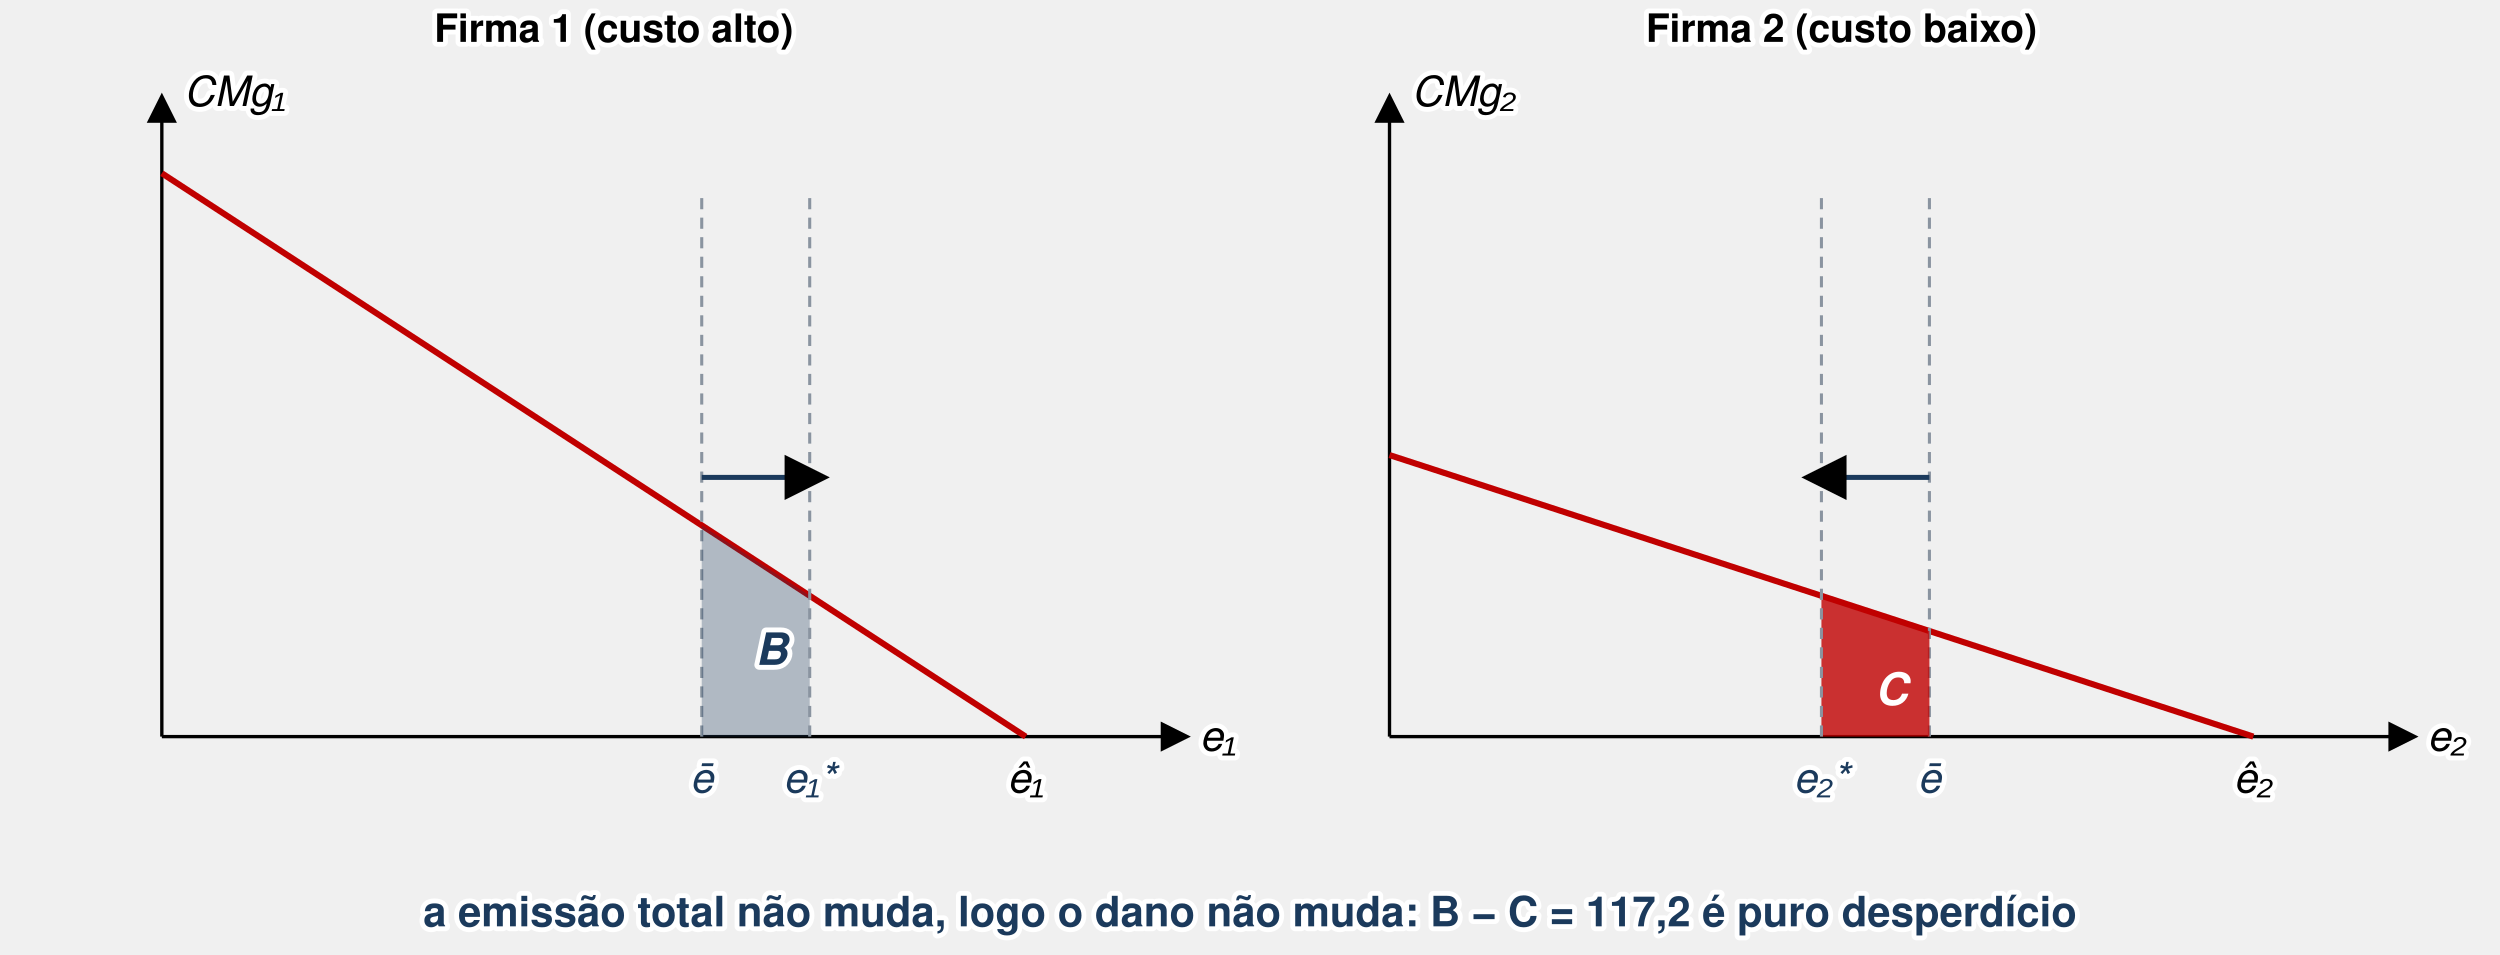
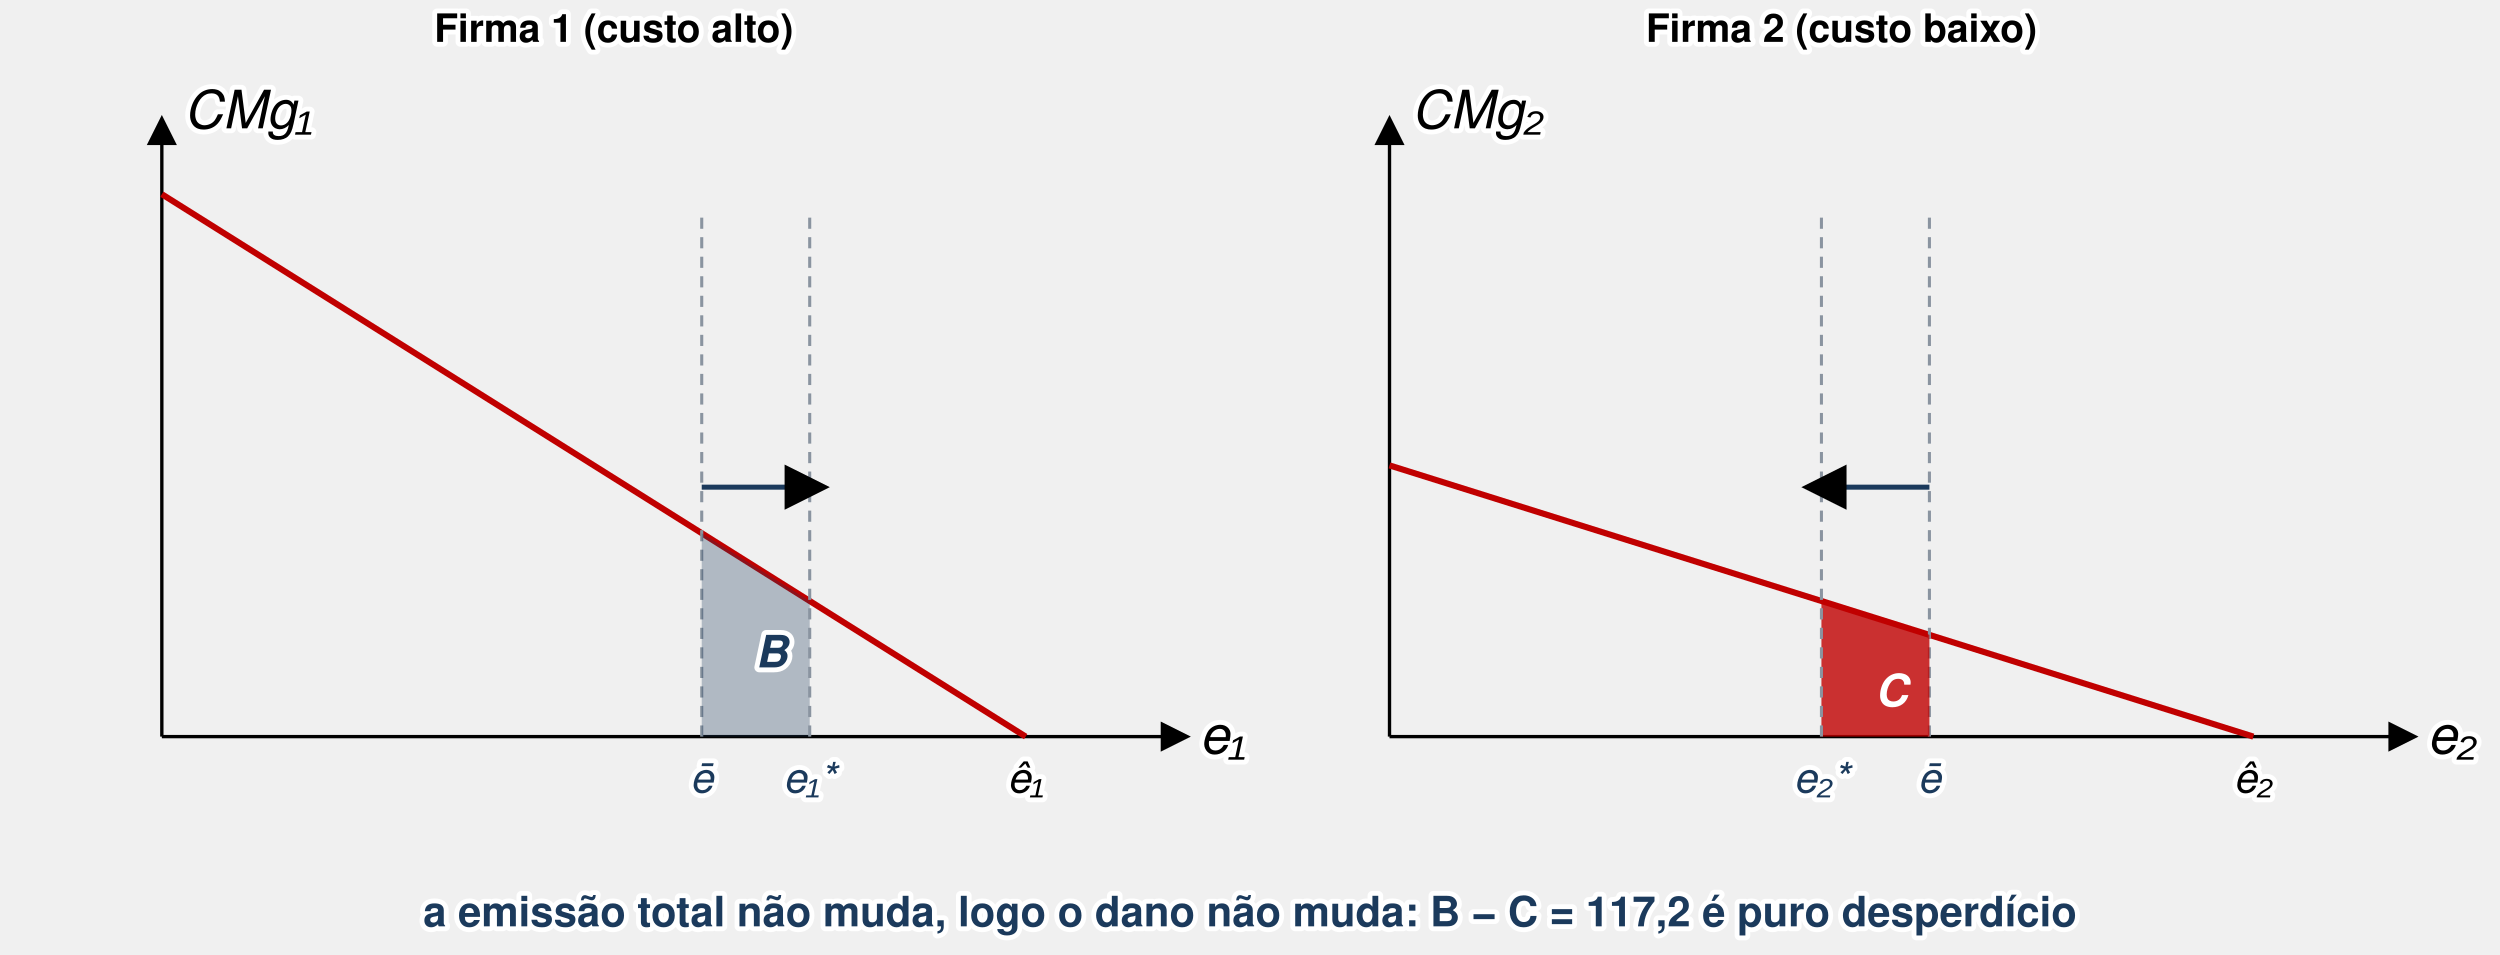
<svg xmlns="http://www.w3.org/2000/svg" width="896" height="342" viewBox="0 0 896 342" role="img" font-family="Source Sans Pro, Helvetica, Arial, sans-serif">
  <defs>
    <marker id="seta" markerWidth="9" markerHeight="9" refX="5" refY="4.5" orient="auto">
      <path d="M0,0 L9,4.5 L0,9 Z" fill="#000000" />
    </marker>
    <marker id="seta-apagada" markerWidth="9" markerHeight="9" refX="5" refY="4.5" orient="auto">
      <path d="M0,0 L9,4.5 L0,9 Z" fill="#c8d0d8" />
    </marker>
  </defs>
  <text x="220.0" y="15.0" font-size="14" fill="#000000" text-anchor="middle" font-weight="600" stroke="#ffffff" stroke-width="3.5" stroke-linejoin="round" paint-order="stroke">Firma 1 (custo alto)</text>
  <text x="660.0" y="15.0" font-size="14" fill="#000000" text-anchor="middle" font-weight="600" stroke="#ffffff" stroke-width="3.5" stroke-linejoin="round" paint-order="stroke">Firma 2 (custo baixo)</text>
-   <line x1="58.0" y1="264.0" x2="58.0" y2="38.0" stroke="#000000" stroke-width="1.2" marker-end="url(#seta)" />
+   <line x1="58.0" y1="264.0" x2="58.0" y2="46.0" stroke="#000000" stroke-width="1.2" marker-end="url(#seta)" />
  <line x1="58.0" y1="264.0" x2="422.0" y2="264.0" stroke="#000000" stroke-width="1.2" marker-end="url(#seta)" />
-   <text x="430.0" y="269.0" font-size="15" fill="#000000" text-anchor="start" font-style="italic" stroke="#ffffff" stroke-width="3.5" stroke-linejoin="round" paint-order="stroke">e₁</text>
-   <text x="66.0" y="38.0" font-size="15" fill="#000000" text-anchor="start" font-style="italic" stroke="#ffffff" stroke-width="3.5" stroke-linejoin="round" paint-order="stroke">CMg₁</text>
-   <line x1="498.0" y1="264.0" x2="498.0" y2="38.0" stroke="#000000" stroke-width="1.2" marker-end="url(#seta)" />
+   <text x="430.0" y="270.0" font-size="19" fill="#000000" text-anchor="start" font-style="italic" stroke="#ffffff" stroke-width="3.5" stroke-linejoin="round" paint-order="stroke">e₁</text>
+   <text x="66.0" y="46.0" font-size="19" fill="#000000" text-anchor="start" font-style="italic" stroke="#ffffff" stroke-width="3.5" stroke-linejoin="round" paint-order="stroke">CMg₁</text>
+   <line x1="498.0" y1="264.0" x2="498.0" y2="46.0" stroke="#000000" stroke-width="1.2" marker-end="url(#seta)" />
  <line x1="498.0" y1="264.0" x2="862.0" y2="264.0" stroke="#000000" stroke-width="1.2" marker-end="url(#seta)" />
-   <text x="870.0" y="269.0" font-size="15" fill="#000000" text-anchor="start" font-style="italic" stroke="#ffffff" stroke-width="3.5" stroke-linejoin="round" paint-order="stroke">e₂</text>
-   <text x="506.0" y="38.0" font-size="15" fill="#000000" text-anchor="start" font-style="italic" stroke="#ffffff" stroke-width="3.5" stroke-linejoin="round" paint-order="stroke">CMg₂</text>
-   <line x1="58.0" y1="62.1" x2="367.6" y2="264.0" stroke="#C00000" stroke-width="2.2" />
-   <line x1="498.0" y1="163.1" x2="807.6" y2="264.0" stroke="#C00000" stroke-width="2.2" />
+   <text x="870.0" y="270.0" font-size="19" fill="#000000" text-anchor="start" font-style="italic" stroke="#ffffff" stroke-width="3.5" stroke-linejoin="round" paint-order="stroke">e₂</text>
+   <text x="506.0" y="46.0" font-size="19" fill="#000000" text-anchor="start" font-style="italic" stroke="#ffffff" stroke-width="3.5" stroke-linejoin="round" paint-order="stroke">CMg₂</text>
+   <line x1="58.0" y1="69.6" x2="367.6" y2="264.0" stroke="#C00000" stroke-width="2.2" />
+   <line x1="498.0" y1="166.8" x2="807.6" y2="264.0" stroke="#C00000" stroke-width="2.2" />
  <text x="367.6" y="284.0" font-size="15" fill="#000000" text-anchor="middle" font-style="italic" stroke="#ffffff" stroke-width="3.5" stroke-linejoin="round" paint-order="stroke">ê₁</text>
  <text x="807.6" y="284.0" font-size="15" fill="#000000" text-anchor="middle" font-style="italic" stroke="#ffffff" stroke-width="3.5" stroke-linejoin="round" paint-order="stroke">ê₂</text>
-   <line x1="251.5" y1="264.0" x2="251.5" y2="70.2" stroke="#8a94a0" stroke-width="1.1" stroke-dasharray="4 3" />
+   <line x1="251.5" y1="264.0" x2="251.5" y2="77.3" stroke="#8a94a0" stroke-width="1.1" stroke-dasharray="4 3" />
  <text x="251.5" y="284.0" font-size="15" fill="#1b3a5c" text-anchor="middle" font-style="italic" stroke="#ffffff" stroke-width="3.5" stroke-linejoin="round" paint-order="stroke">ē</text>
-   <line x1="691.5" y1="264.0" x2="691.5" y2="70.2" stroke="#8a94a0" stroke-width="1.1" stroke-dasharray="4 3" />
+   <line x1="691.5" y1="264.0" x2="691.5" y2="77.3" stroke="#8a94a0" stroke-width="1.1" stroke-dasharray="4 3" />
  <text x="691.5" y="284.0" font-size="15" fill="#1b3a5c" text-anchor="middle" font-style="italic" stroke="#ffffff" stroke-width="3.5" stroke-linejoin="round" paint-order="stroke">ē</text>
-   <path d="M 251.5 264.0 L 290.2 264.0 L 290.2 213.5 L 251.5 188.3 Z" fill="#1b3a5c" fill-opacity="0.3" stroke="none" />
-   <path d="M 652.8 264.0 L 691.5 264.0 L 691.5 226.2 L 652.8 213.5 Z" fill="#C00000" fill-opacity="0.8" stroke="none" />
-   <text x="270.8" y="238.3" font-size="16" fill="#1b3a5c" text-anchor="start" font-style="italic" font-weight="600" stroke="#ffffff" stroke-width="3.5" stroke-linejoin="round" paint-order="stroke">B</text>
-   <text x="672.1" y="252.6" font-size="16" fill="#ffffff" text-anchor="start" font-style="italic" font-weight="600">C</text>
-   <line x1="290.2" y1="264.0" x2="290.2" y2="70.2" stroke="#8a94a0" stroke-width="1.1" stroke-dasharray="4 3" />
-   <line x1="652.8" y1="264.0" x2="652.8" y2="70.2" stroke="#8a94a0" stroke-width="1.1" stroke-dasharray="4 3" />
+   <path d="M 251.5 264.0 L 290.2 264.0 L 290.2 215.4 L 251.5 191.1 Z" fill="#1b3a5c" fill-opacity="0.3" stroke="none" />
+   <path d="M 652.8 264.0 L 691.5 264.0 L 691.5 227.5 L 652.8 215.4 Z" fill="#C00000" fill-opacity="0.8" stroke="none" />
+   <text x="270.8" y="239.2" font-size="16" fill="#1b3a5c" text-anchor="start" font-style="italic" font-weight="600" stroke="#ffffff" stroke-width="3.5" stroke-linejoin="round" paint-order="stroke">B</text>
+   <text x="672.1" y="253.1" font-size="16" fill="#ffffff" text-anchor="start" font-style="italic" font-weight="600">C</text>
+   <line x1="290.2" y1="264.0" x2="290.2" y2="77.3" stroke="#8a94a0" stroke-width="1.1" stroke-dasharray="4 3" />
+   <line x1="652.8" y1="264.0" x2="652.8" y2="77.3" stroke="#8a94a0" stroke-width="1.1" stroke-dasharray="4 3" />
  <text x="290.2" y="284.0" font-size="15" fill="#1b3a5c" text-anchor="middle" font-style="italic" stroke="#ffffff" stroke-width="3.5" stroke-linejoin="round" paint-order="stroke">e₁*</text>
  <text x="652.8" y="284.0" font-size="15" fill="#1b3a5c" text-anchor="middle" font-style="italic" stroke="#ffffff" stroke-width="3.5" stroke-linejoin="round" paint-order="stroke">e₂*</text>
-   <line x1="251.5" y1="171.1" x2="290.2" y2="171.1" stroke="#1b3a5c" stroke-width="1.8" marker-end="url(#seta)" />
-   <line x1="691.5" y1="171.1" x2="652.8" y2="171.1" stroke="#1b3a5c" stroke-width="1.8" marker-end="url(#seta)" />
+   <line x1="251.5" y1="174.6" x2="290.2" y2="174.6" stroke="#1b3a5c" stroke-width="1.8" marker-end="url(#seta)" />
+   <line x1="691.5" y1="174.6" x2="652.8" y2="174.6" stroke="#1b3a5c" stroke-width="1.8" marker-end="url(#seta)" />
  <text x="448.0" y="332.0" font-size="15" fill="#1b3a5c" text-anchor="middle" font-weight="600" stroke="#ffffff" stroke-width="3.5" stroke-linejoin="round" paint-order="stroke">a emissão total não muda, logo o dano não muda: B − C = 117,2 é puro desperdício</text>
</svg>
